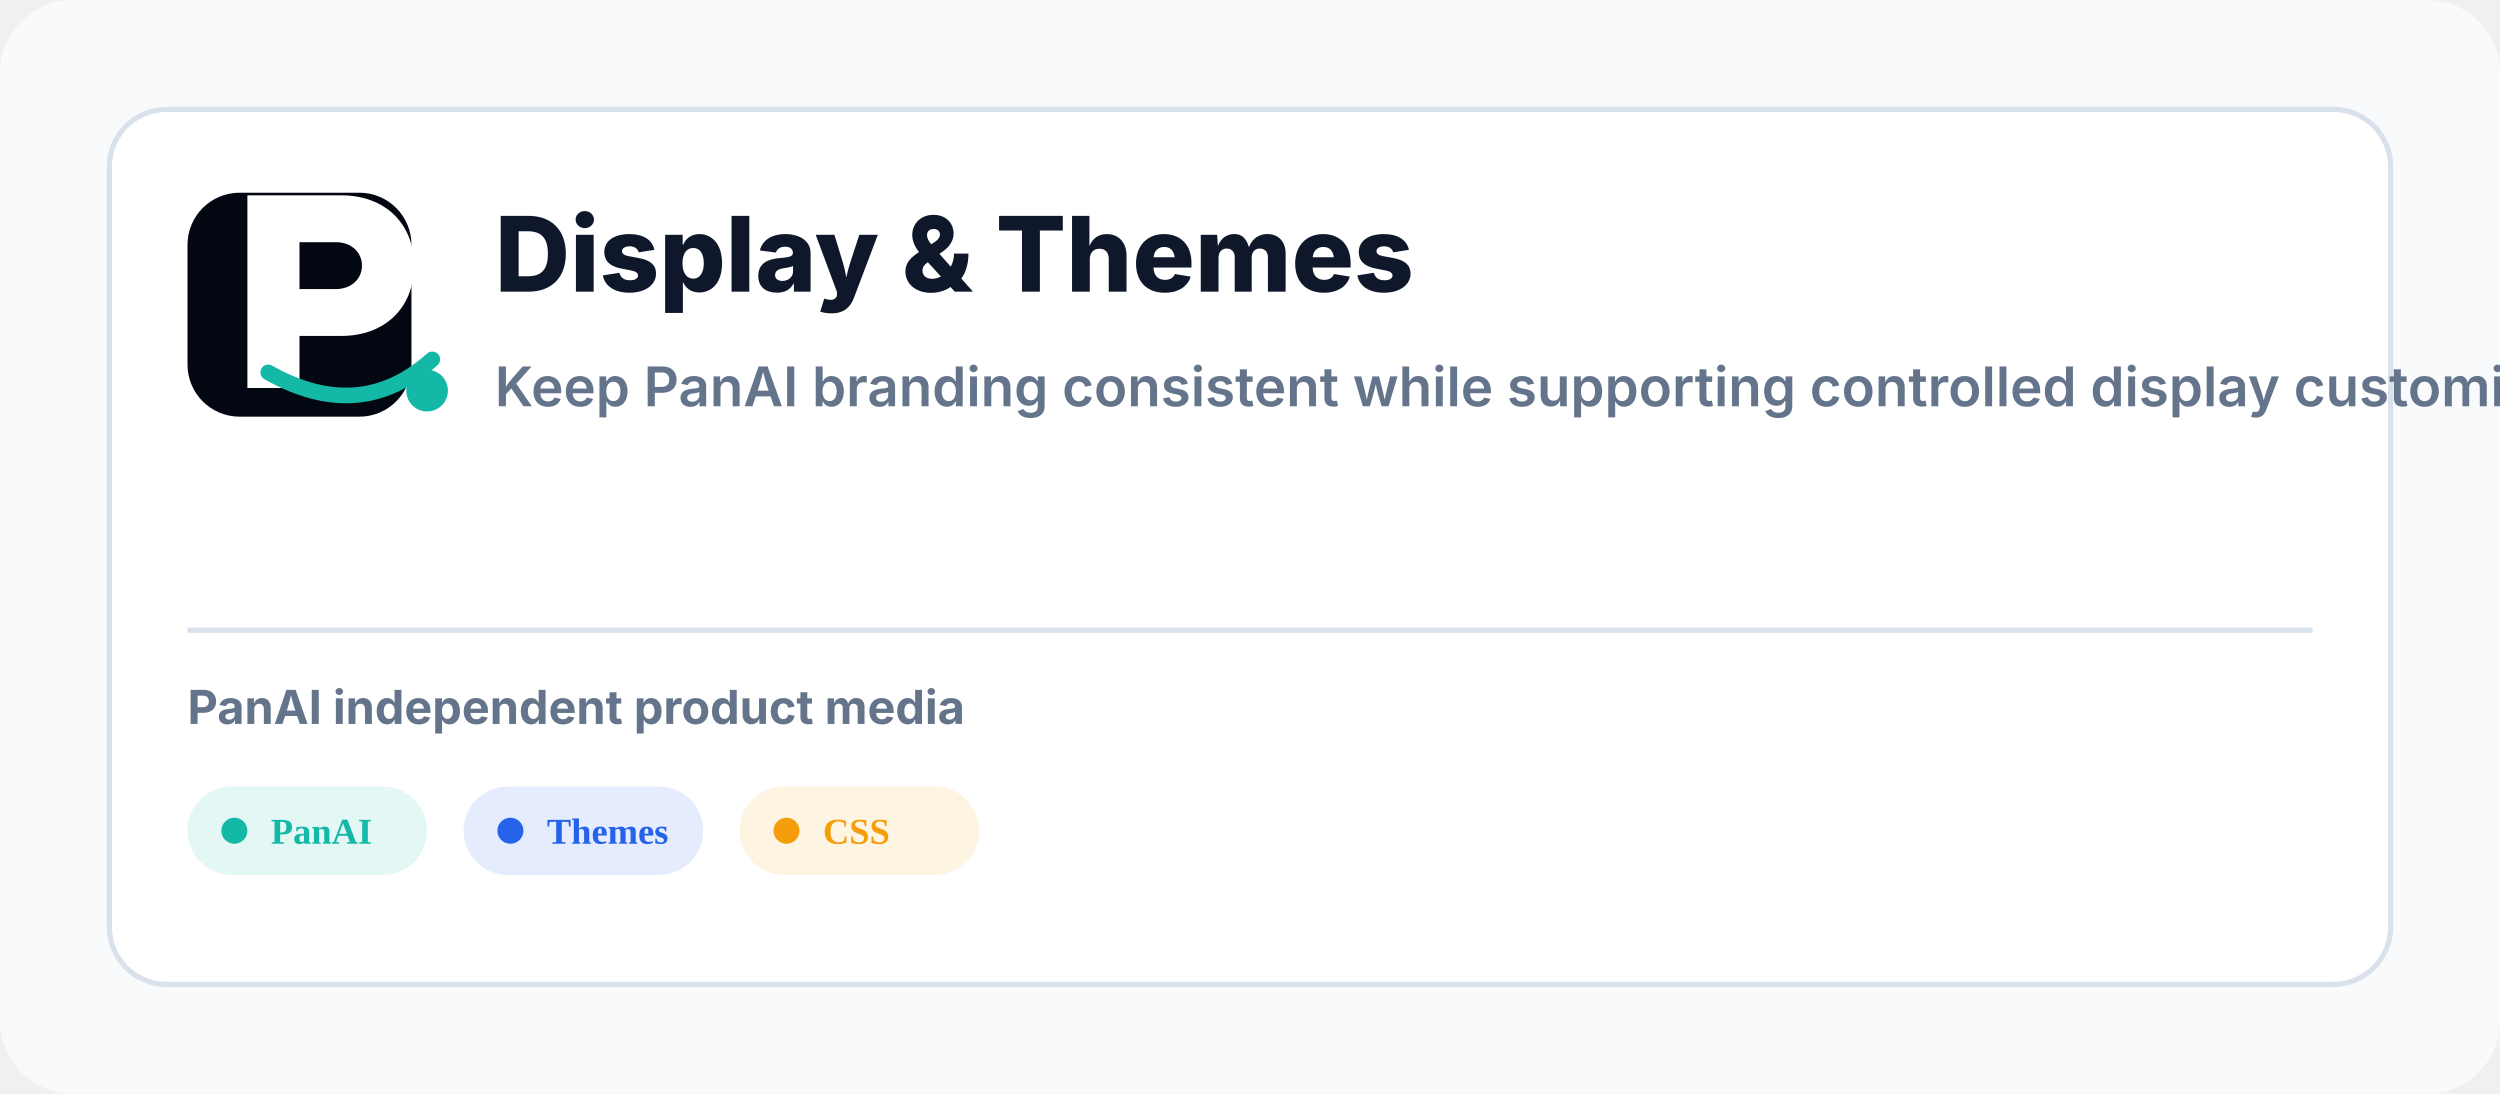
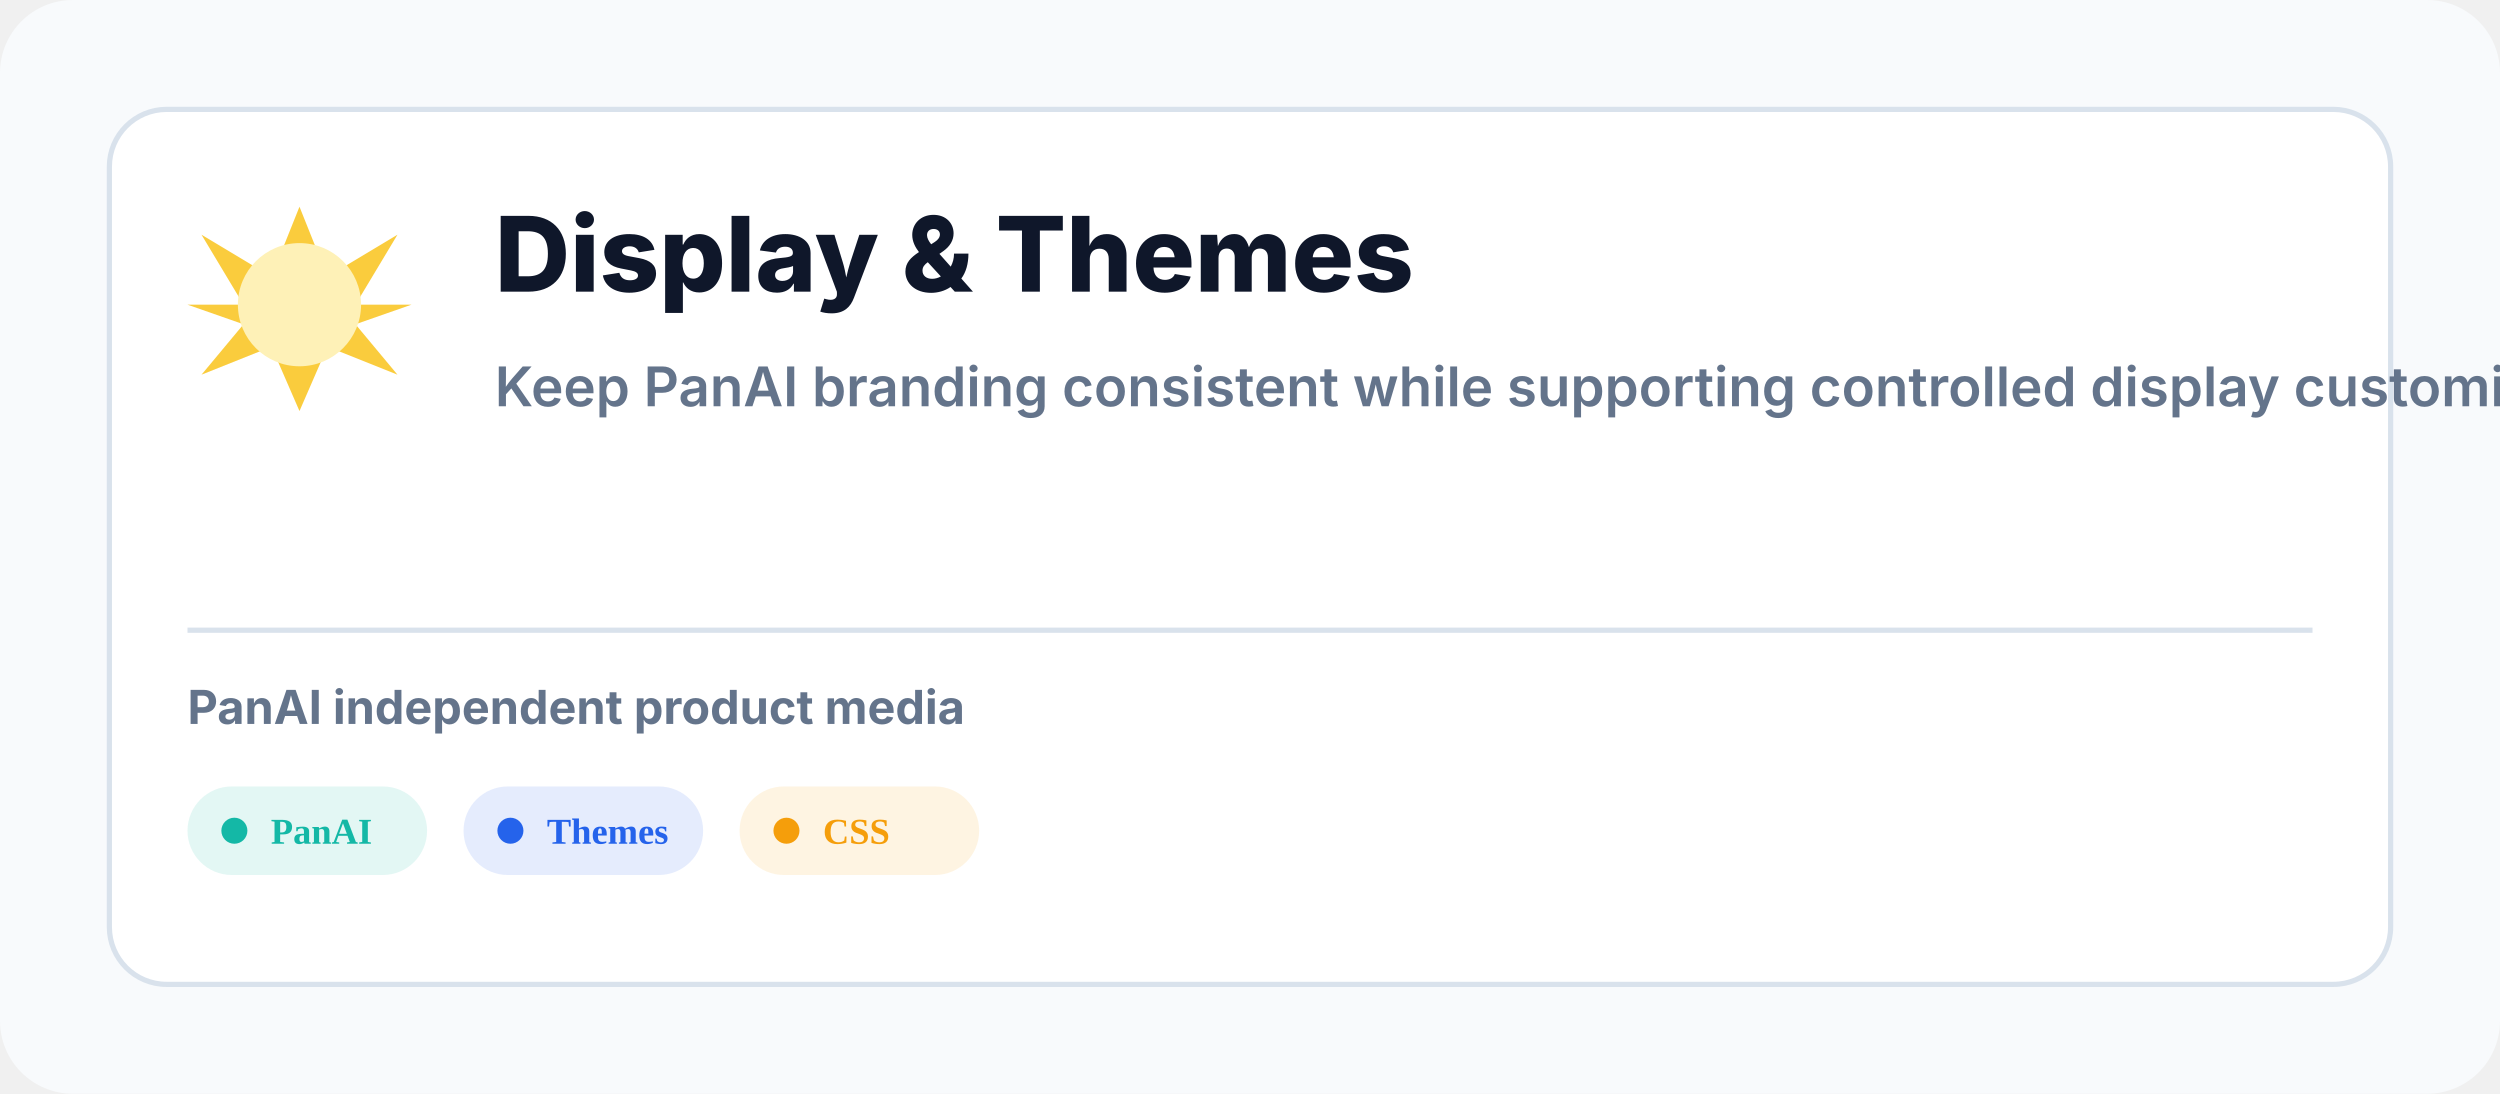
<svg xmlns="http://www.w3.org/2000/svg" width="960" height="420" viewBox="0 0 960 420" role="img" aria-label="Display &amp; Themes">
  <rect width="960" height="420" rx="28" fill="#f8fafc" />
  <rect x="42" y="42" width="876" height="336" rx="22" fill="#ffffff" stroke="#d9e2ec" stroke-width="2" />
-   <rect x="72" y="74" width="86" height="86" rx="20" fill="#030712" />
-   <path d="M95 129h36c17 0 28-11 28-27s-11-27-28-27H95v74h20v-20Zm20-18V93h14c6 0 10 4 10 9s-4 9-10 9h-14Z" fill="#ffffff" />
-   <path d="M103 143c23 13 44 12 63-5" fill="none" stroke="#14b8a6" stroke-width="6" stroke-linecap="round" />
-   <circle cx="164" cy="150" r="8" fill="#14b8a6" />
+   <g transform="translate(72 74) scale(1.075)">
+     <path d="M40 5L50 30L75 15L60 40L80 40L60 47L75 65L50 55L40 78L30 55L5 65L20 47L0 40L20 40L5 15L30 30Z" fill="#FACC3D" />
+     <circle cx="40" cy="40" r="22" fill="#FEF1B7" />
+   </g>
  <text x="190" y="112" font-family="Inter, ui-sans-serif, system-ui, -apple-system, BlinkMacSystemFont, Segoe UI, sans-serif" font-size="40" font-weight="800" fill="#0f172a">Display &amp; Themes</text>
  <text x="190" y="156" font-family="Inter, ui-sans-serif, system-ui, -apple-system, BlinkMacSystemFont, Segoe UI, sans-serif" font-size="21" font-weight="600" fill="#64748b">Keep PanAI branding consistent while supporting controlled display customization.</text>
  <line x1="72" y1="242" x2="888" y2="242" stroke="#d9e2ec" stroke-width="2" />
  <text x="72" y="278" font-family="Inter, ui-sans-serif, system-ui, -apple-system, BlinkMacSystemFont, Segoe UI, sans-serif" font-size="18" font-weight="700" fill="#64748b">PanAI independent product media</text>
  <rect x="72" y="302" width="92" height="34" rx="17" fill="#14b8a6" fill-opacity="0.12" />
  <circle cx="90" cy="319" r="5" fill="#14b8a6" />
  <text x="104" y="324" font-size="14" font-weight="700" fill="#14b8a6">PanAI</text>
  <rect x="178" y="302" width="92" height="34" rx="17" fill="#2563eb" fill-opacity="0.12" />
  <circle cx="196" cy="319" r="5" fill="#2563eb" />
  <text x="210" y="324" font-size="14" font-weight="700" fill="#2563eb">Themes</text>
  <rect x="284" y="302" width="92" height="34" rx="17" fill="#f59e0b" fill-opacity="0.12" />
  <circle cx="302" cy="319" r="5" fill="#f59e0b" />
  <text x="316" y="324" font-size="14" font-weight="700" fill="#f59e0b">CSS</text>
</svg>
